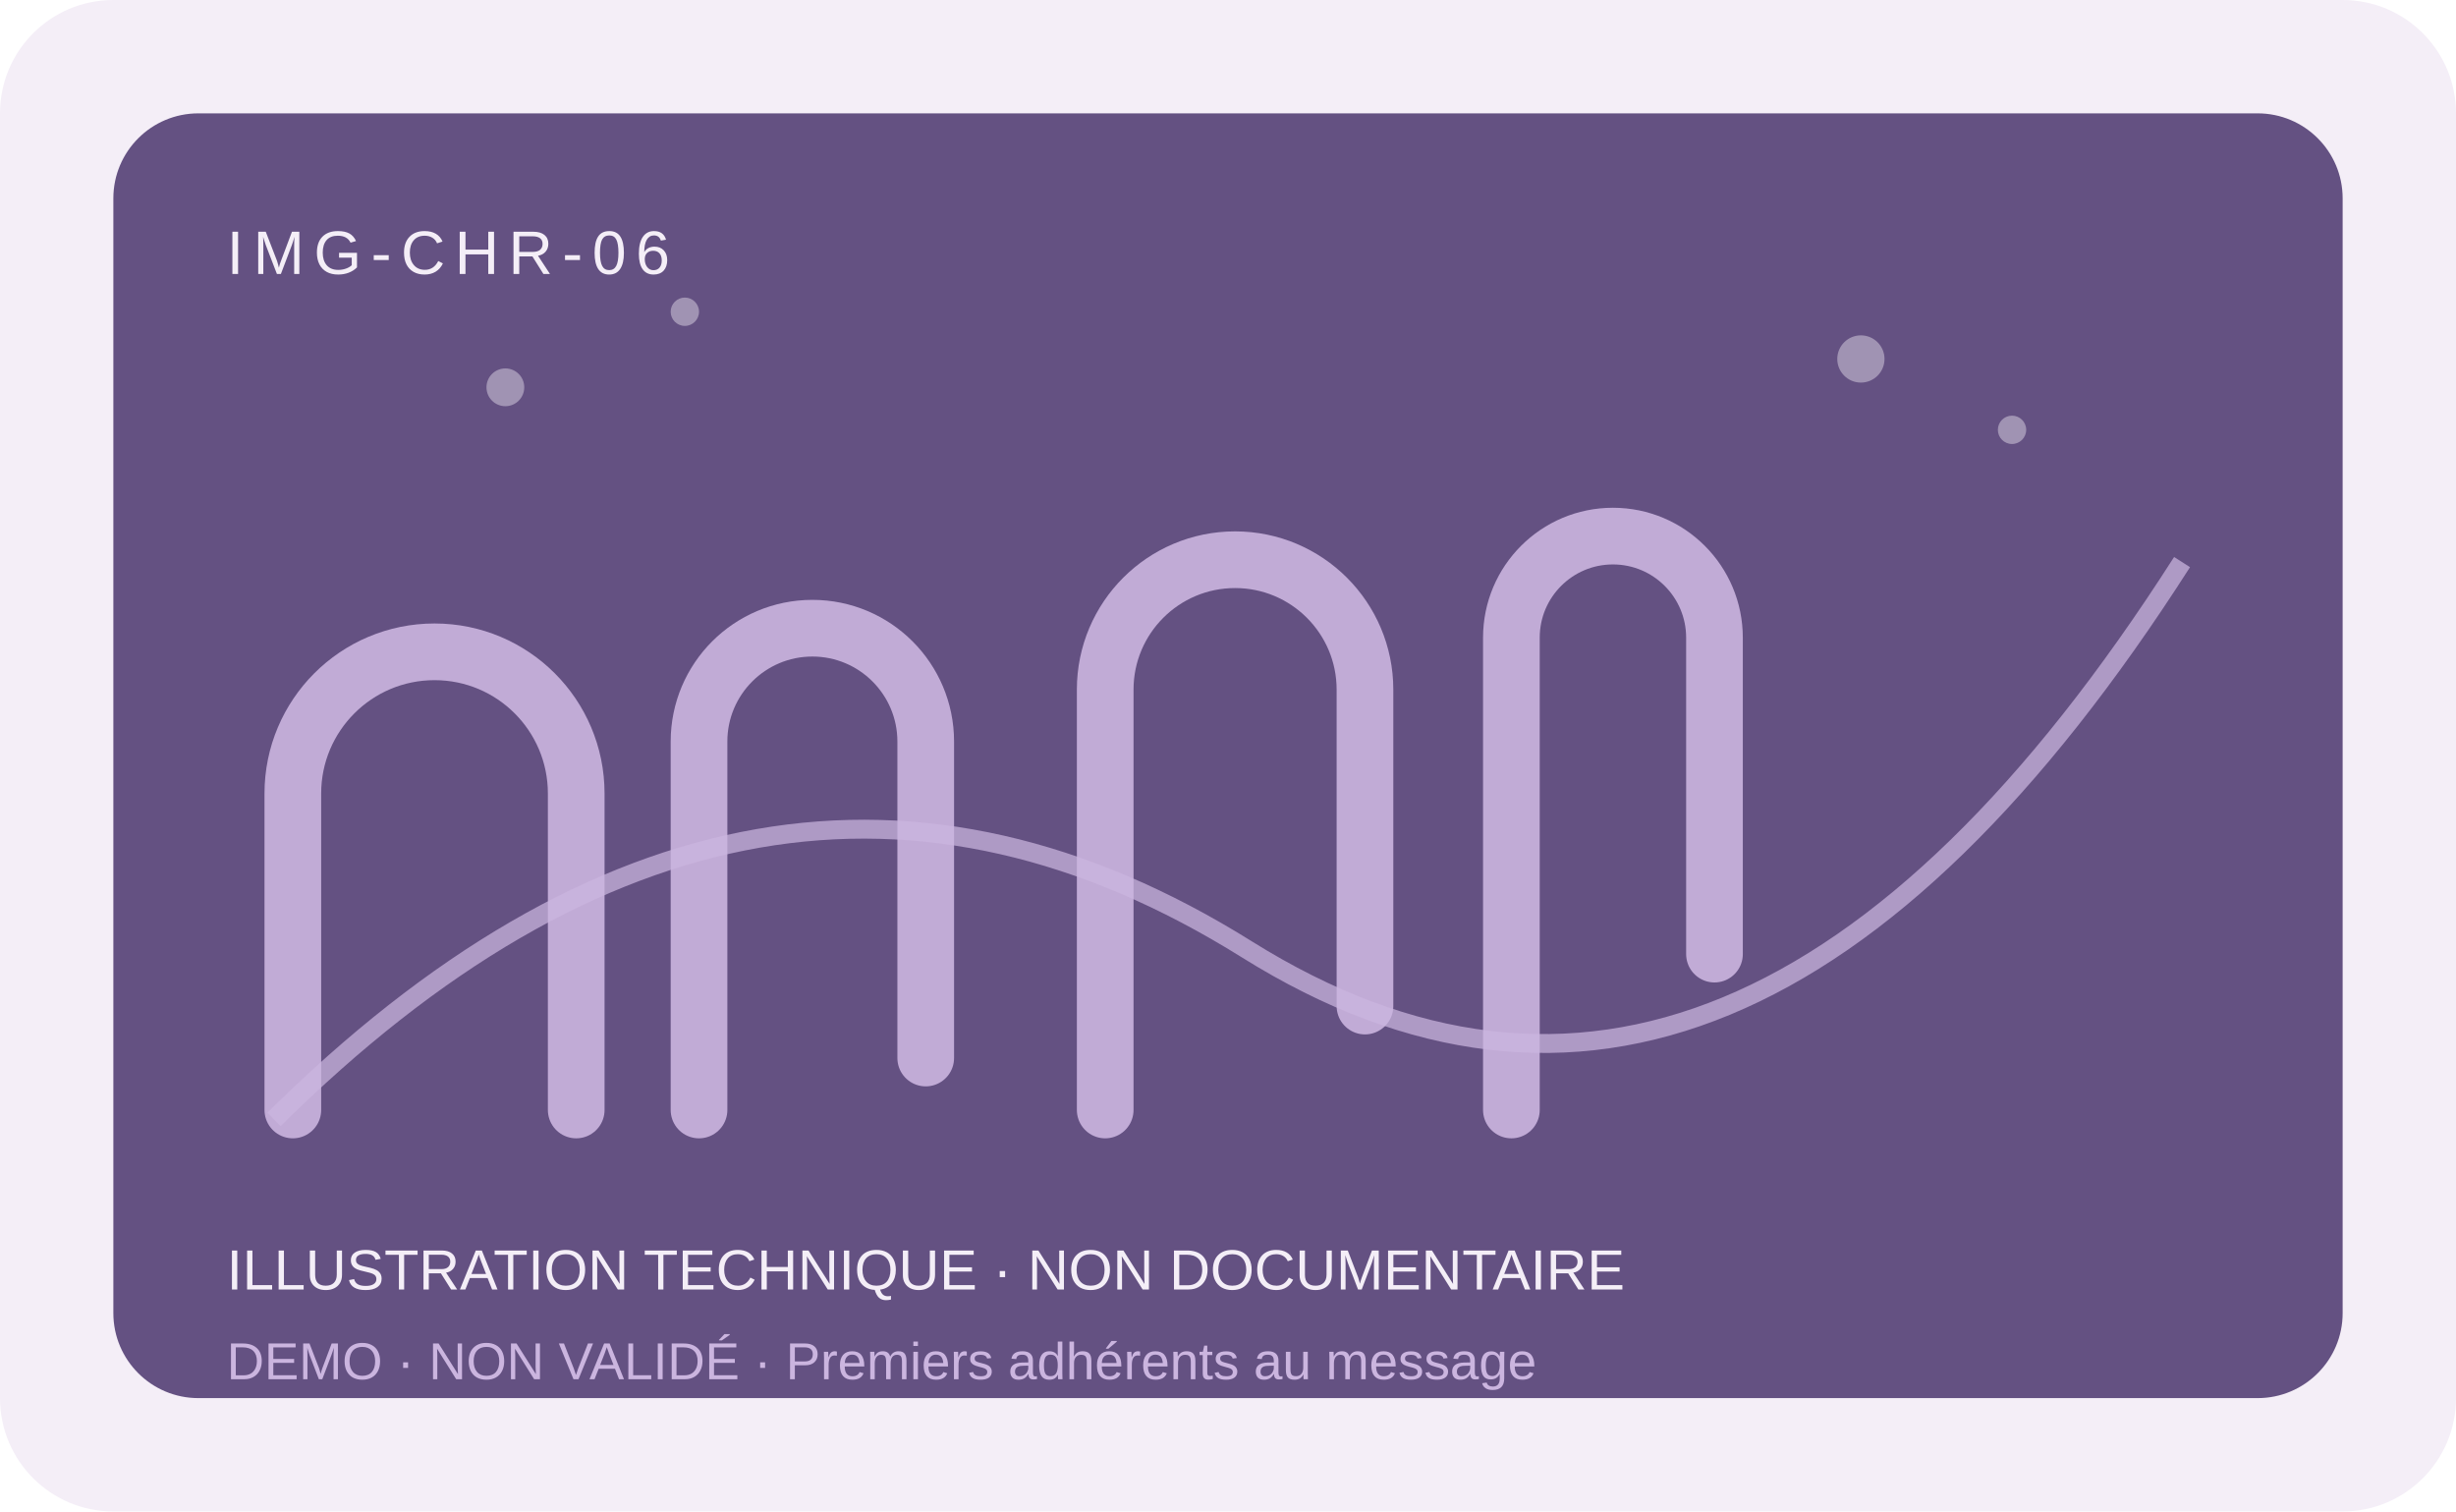
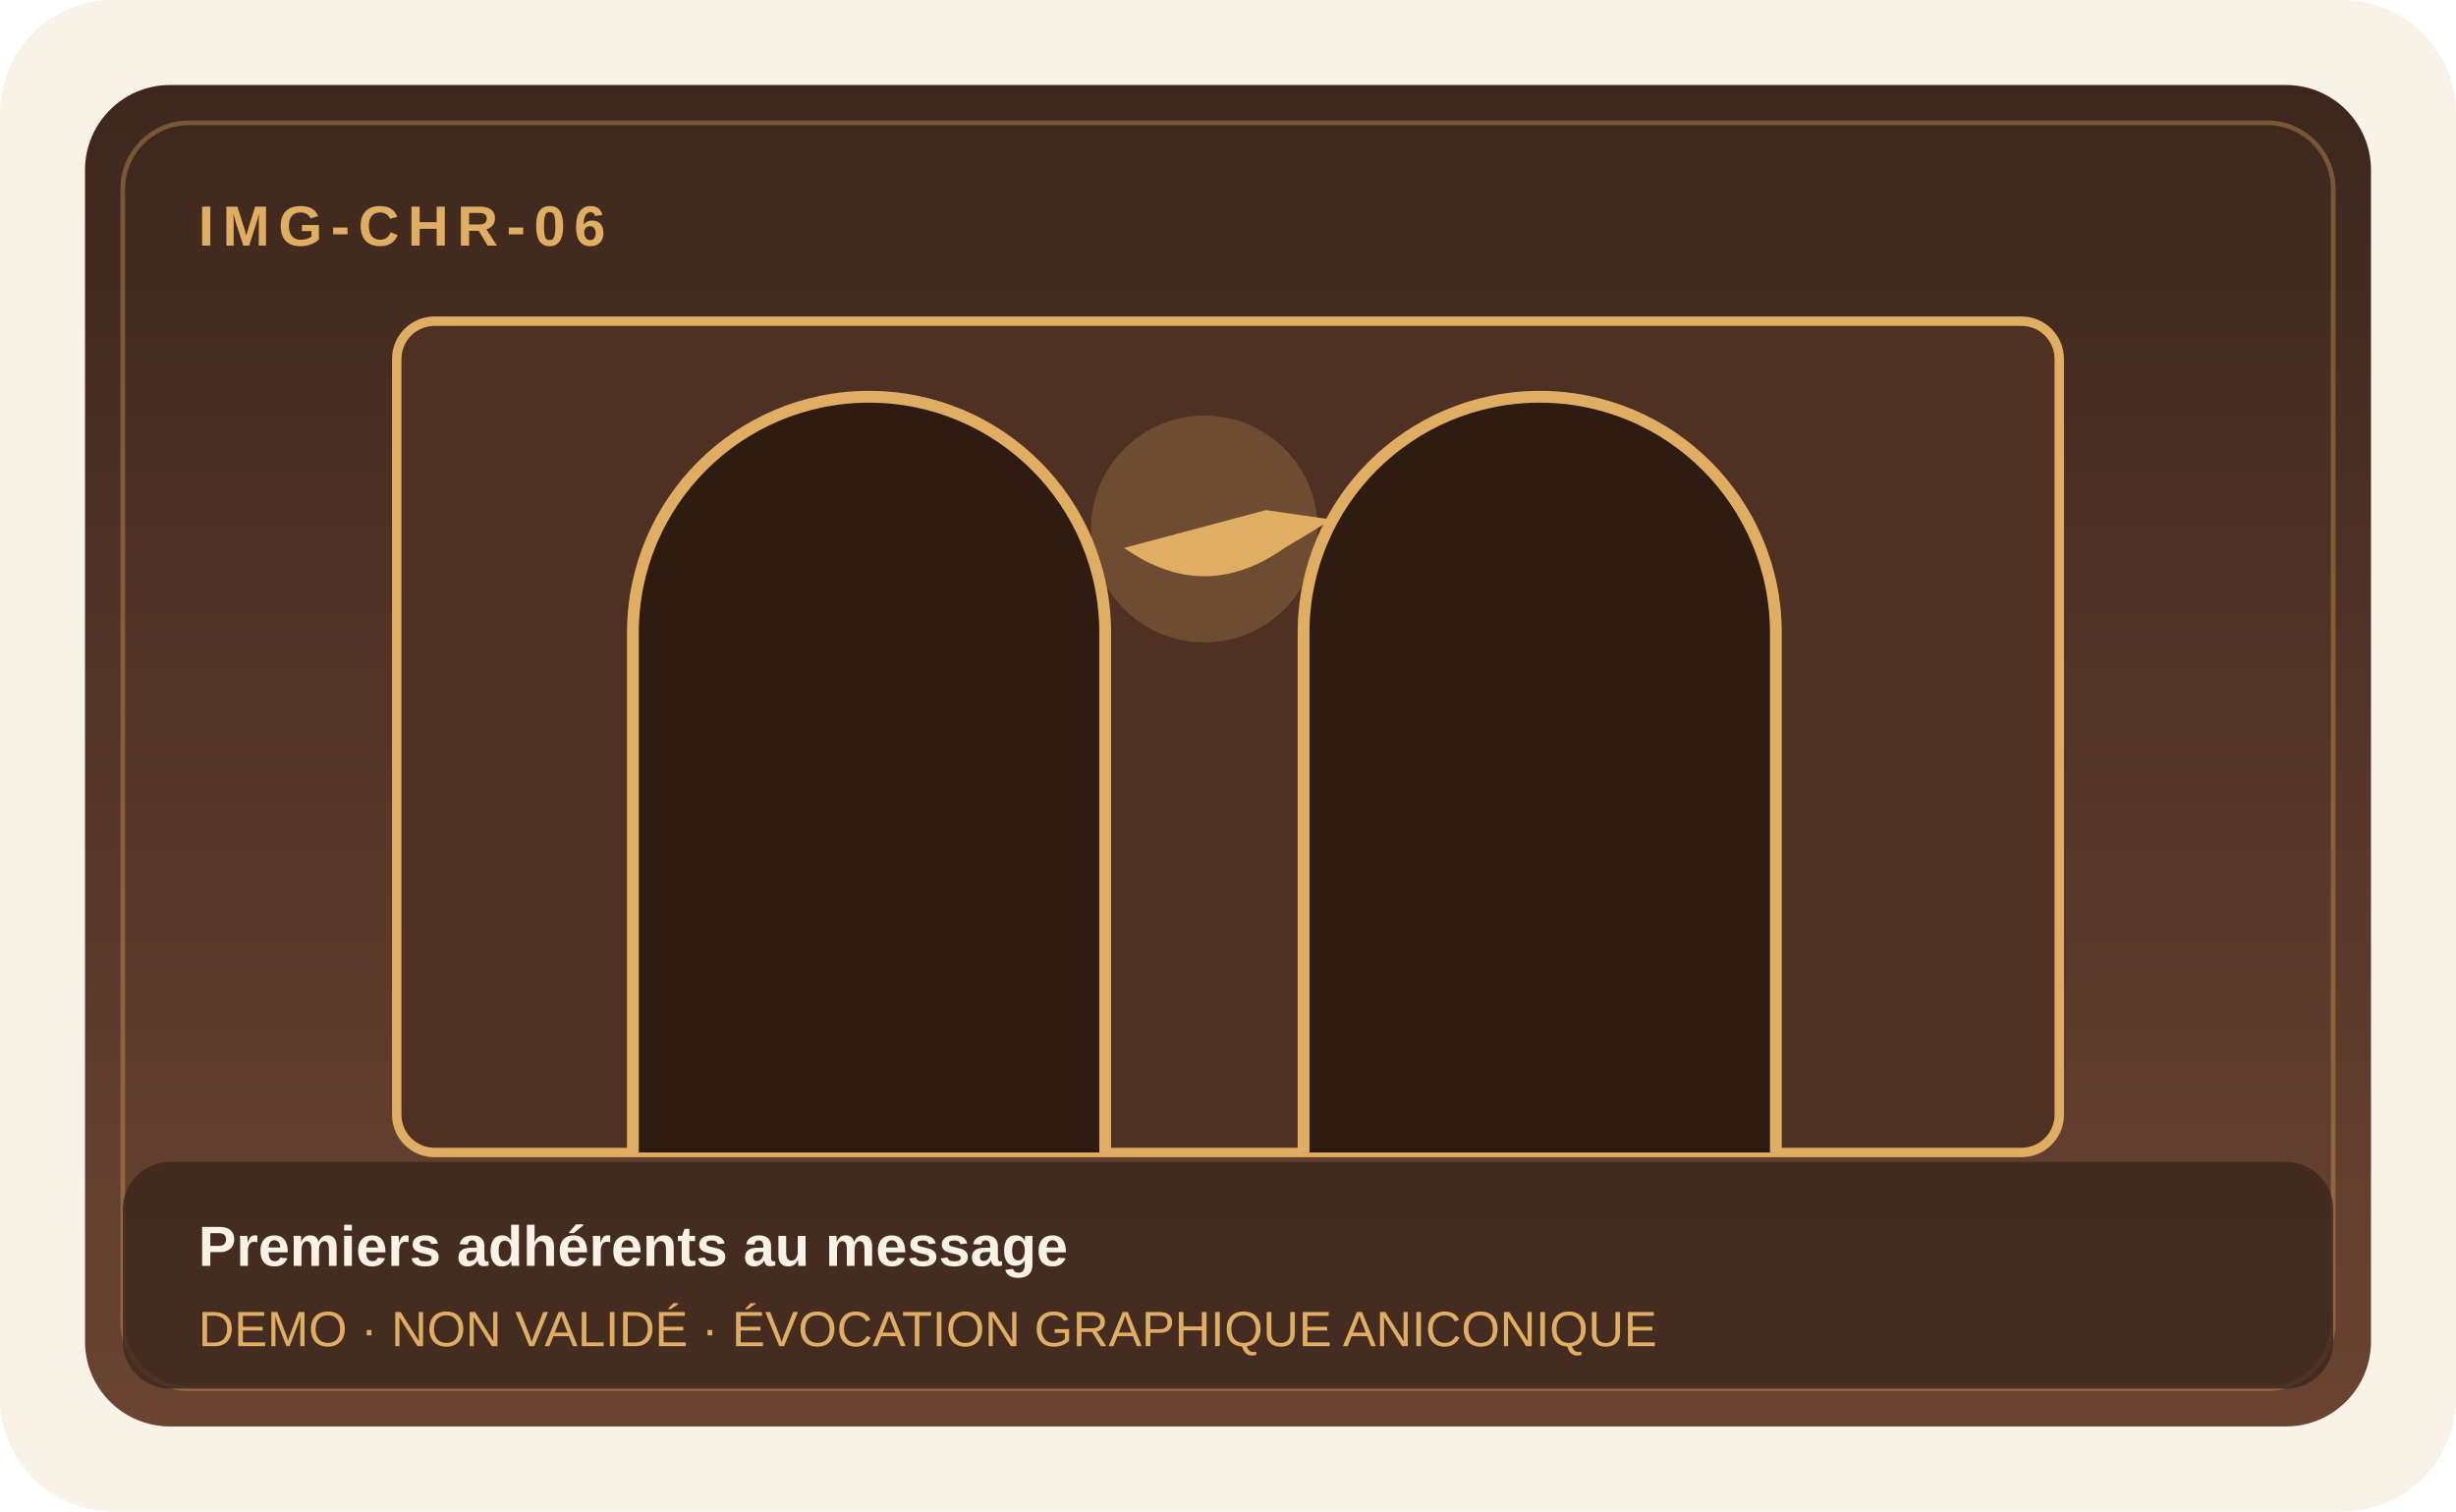
<svg xmlns="http://www.w3.org/2000/svg" viewBox="0 0 520 320" role="img" aria-labelledby="title desc">
-   <rect width="520" height="320" rx="24" fill="#f4eef7" />
-   <rect x="24" y="24" width="472" height="272" rx="18" fill="#5e4b7d" opacity=".96" />
-   <g opacity=".9">
-     <path d="M62 235V168a30 30 0 0 1 60 0v67" fill="none" stroke="#cbb5df" stroke-width="12" stroke-linecap="round" />
-     <path d="M148 235V157a24 24 0 0 1 48 0v67" fill="none" stroke="#cbb5df" stroke-width="12" stroke-linecap="round" />
-     <path d="M234 235V146a27.5 27.5 0 0 1 55 0v67" fill="none" stroke="#cbb5df" stroke-width="12" stroke-linecap="round" />
-     <path d="M320 235V135a21.5 21.5 0 0 1 43 0v67" fill="none" stroke="#cbb5df" stroke-width="12" stroke-linecap="round" />
-   </g>
-   <path d="M58 237 Q160 136 264 201 T462 119" fill="none" stroke="#cbb5df" stroke-width="4" opacity=".72" />
-   <g fill="#f4eef7" opacity=".42">
-     <circle cx="107" cy="82" r="4" />
-     <circle cx="145" cy="66" r="3" />
-     <circle cx="394" cy="76" r="5" />
-     <circle cx="426" cy="91" r="3" />
-   </g>
-   <text x="48" y="58" fill="#f4eef7" font-family="Arial, sans-serif" font-size="13" letter-spacing="2">IMG-CHR-06</text>
-   <text x="48" y="273" fill="#f4eef7" font-family="Arial, sans-serif" font-size="12">ILLUSTRATION TECHNIQUE · NON DOCUMENTAIRE</text>
-   <text x="48" y="292" fill="#cbb5df" font-family="Arial, sans-serif" font-size="11">DEMO · NON VALIDÉ · Premiers adhérents au message</text>
+   <defs>
+     <linearGradient id="sky-img-chr-06" x1="0" y1="0" x2="0" y2="1">
+       <stop offset="0%" stop-color="#3d271d" />
+       <stop offset="100%" stop-color="#6b4432" />
+     </linearGradient>
+   </defs>
+   <rect width="520" height="320" rx="24" fill="#f9f2e7" />
+   <rect x="18" y="18" width="484" height="284" rx="18" fill="url(#sky-img-chr-06)" />
+   <rect x="26" y="26" width="468" height="268" rx="14" fill="none" stroke="#dfae62" stroke-width="1" opacity="0.35" />
+   <rect x="84" y="68" width="352" height="176" rx="8" fill="#4e3123" stroke="#dfae62" stroke-width="2" />
+   <path d="M134 244 V134 A50 50 0 0 1 234 134 V244" fill="#2e1c13" stroke="#dfae62" stroke-width="2.5" />
+   <path d="M276 244 V134 A50 50 0 0 1 376 134 V244" fill="#2e1c13" stroke="#dfae62" stroke-width="2.5" />
+   <circle cx="255" cy="112" r="24" fill="#dfae62" opacity="0.22" />
+   <path d="M238 116 Q255 128 272 116 L282 110 L268 108 Z" fill="#dfae62" />
+   <rect x="26" y="246" width="468" height="48" rx="10" fill="#3d271d" opacity="0.82" />
+   <text x="42" y="52" fill="#dfae62" font-family="Arial, sans-serif" font-size="12" font-weight="bold" letter-spacing="1.8">IMG-CHR-06</text>
+   <text x="42" y="268" fill="#f9f2e7" font-family="Arial, sans-serif" font-size="12" font-weight="bold">Premiers adhérents au message</text>
+   <text x="42" y="285" fill="#dfae62" font-family="Arial, sans-serif" font-size="10.5">DEMO · NON VALIDÉ · ÉVOCATION GRAPHIQUE ANICONIQUE</text>
</svg>
